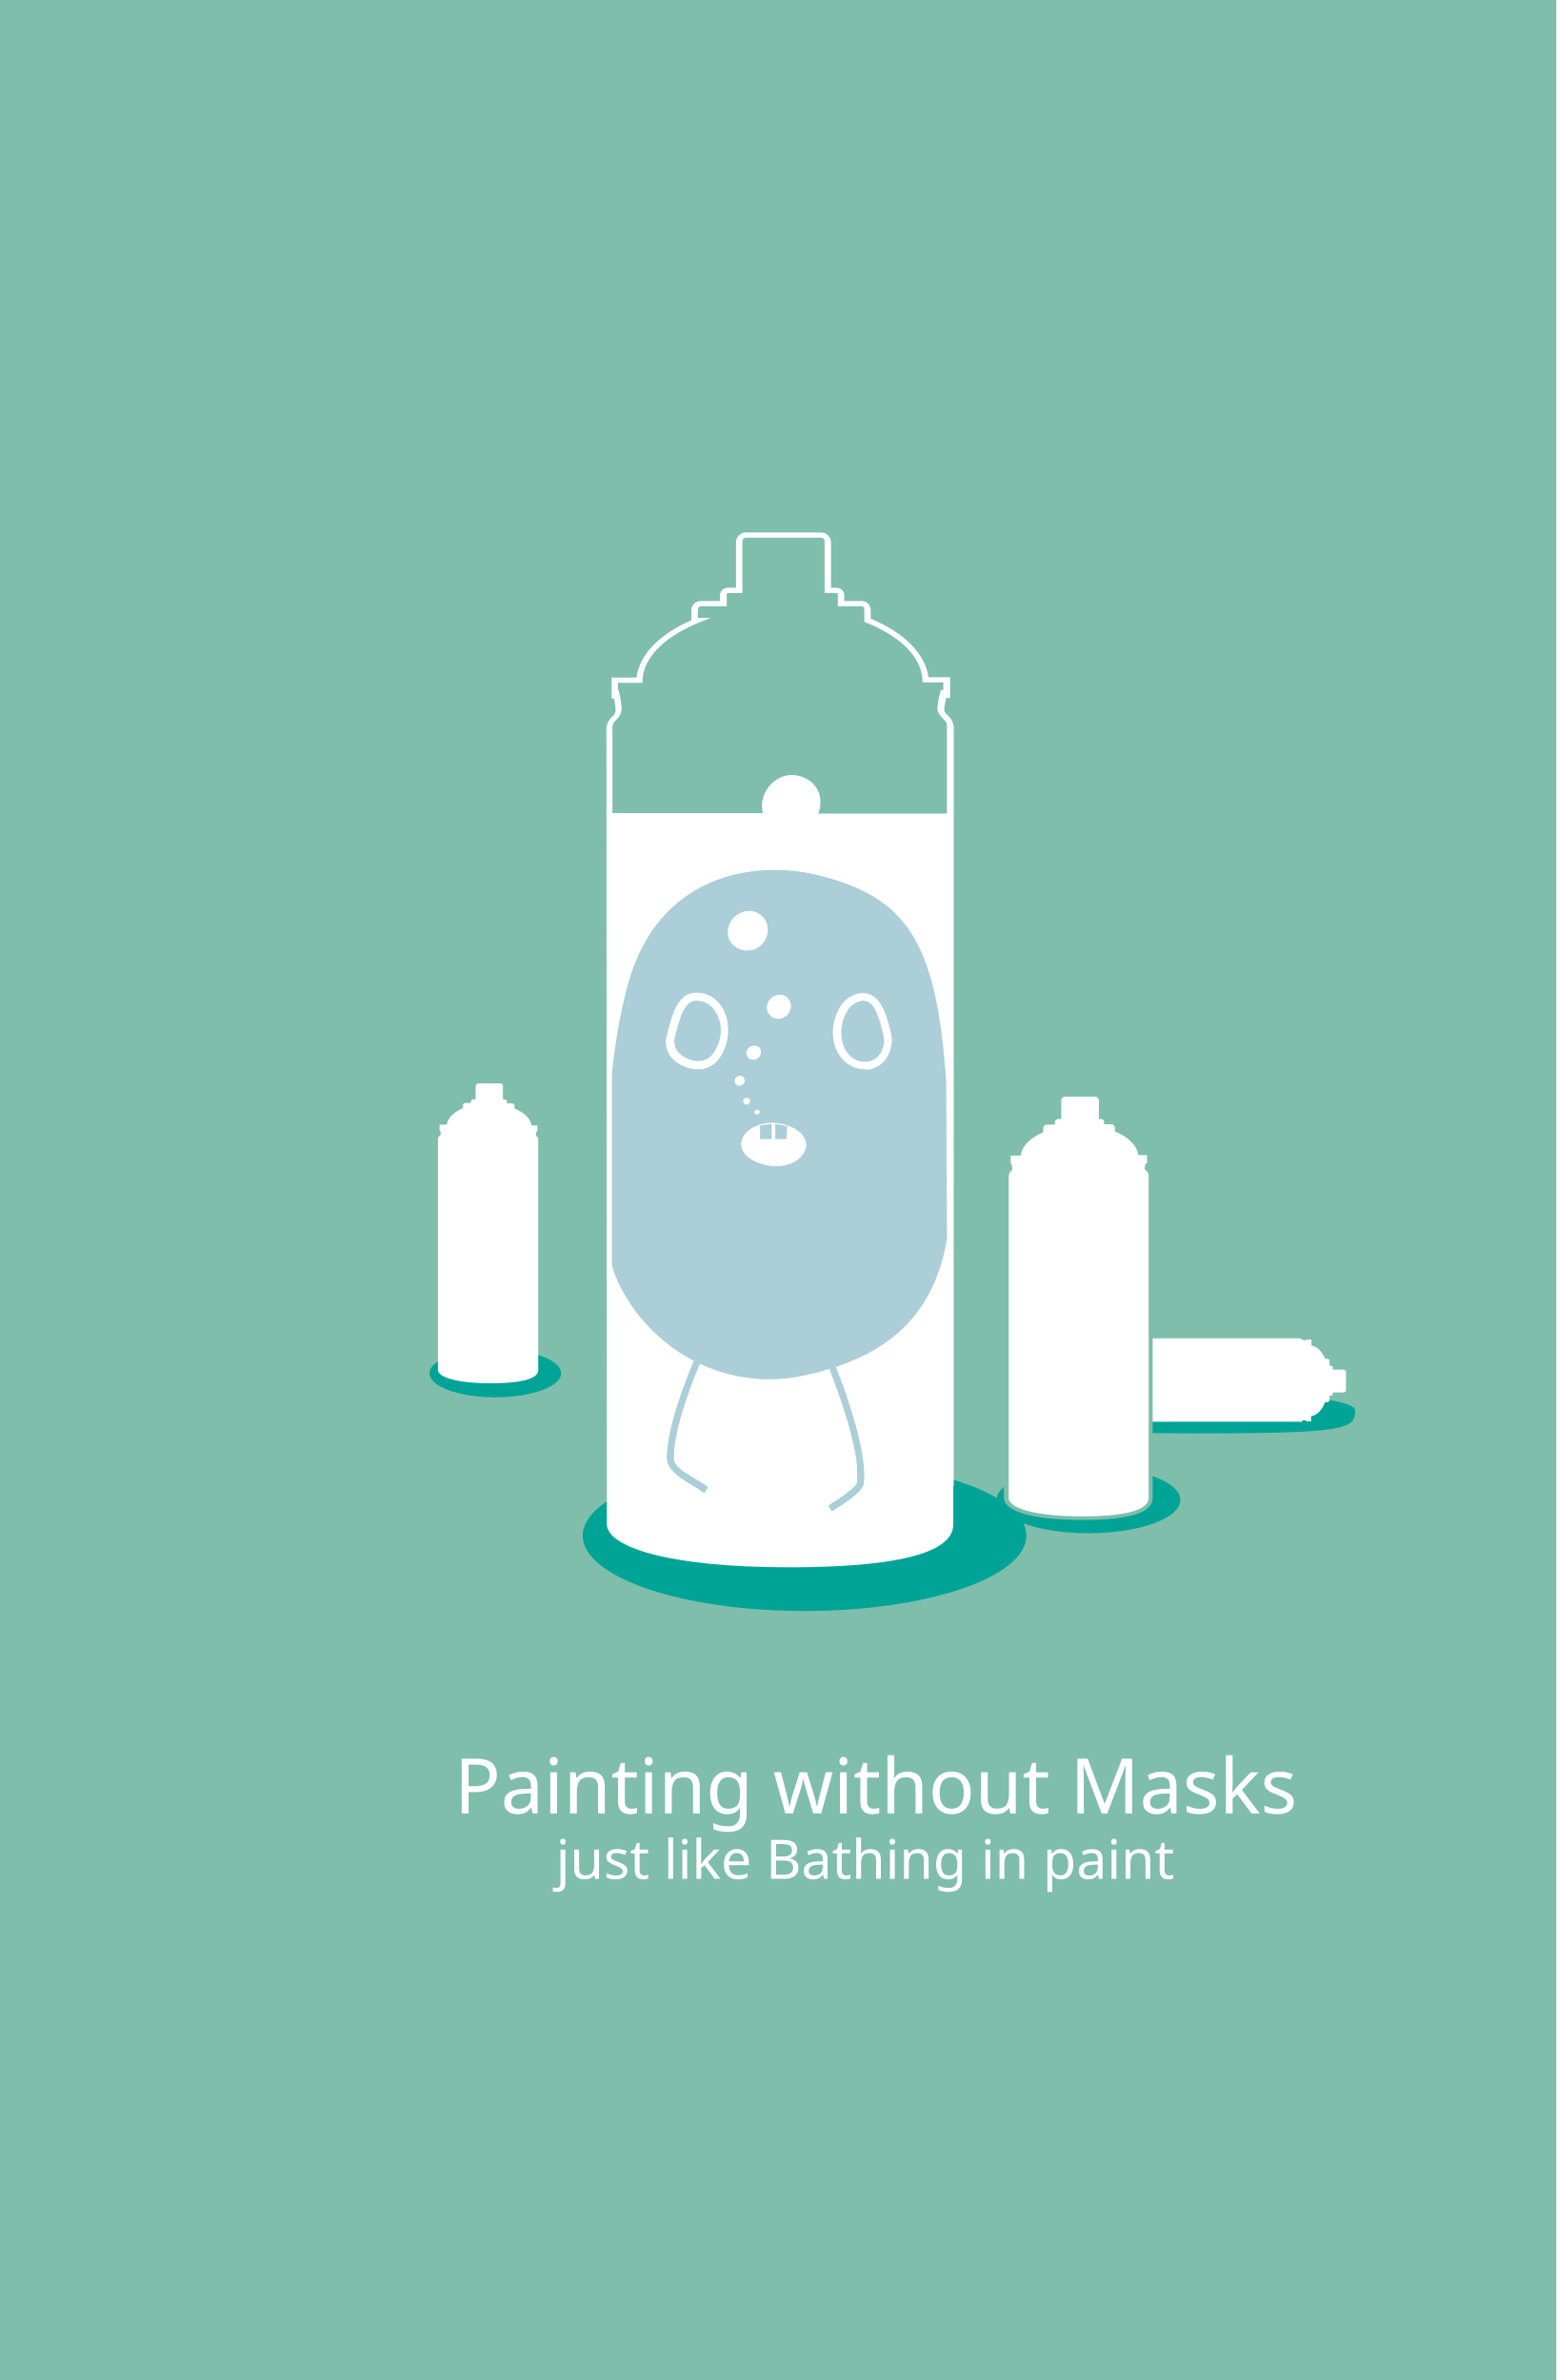
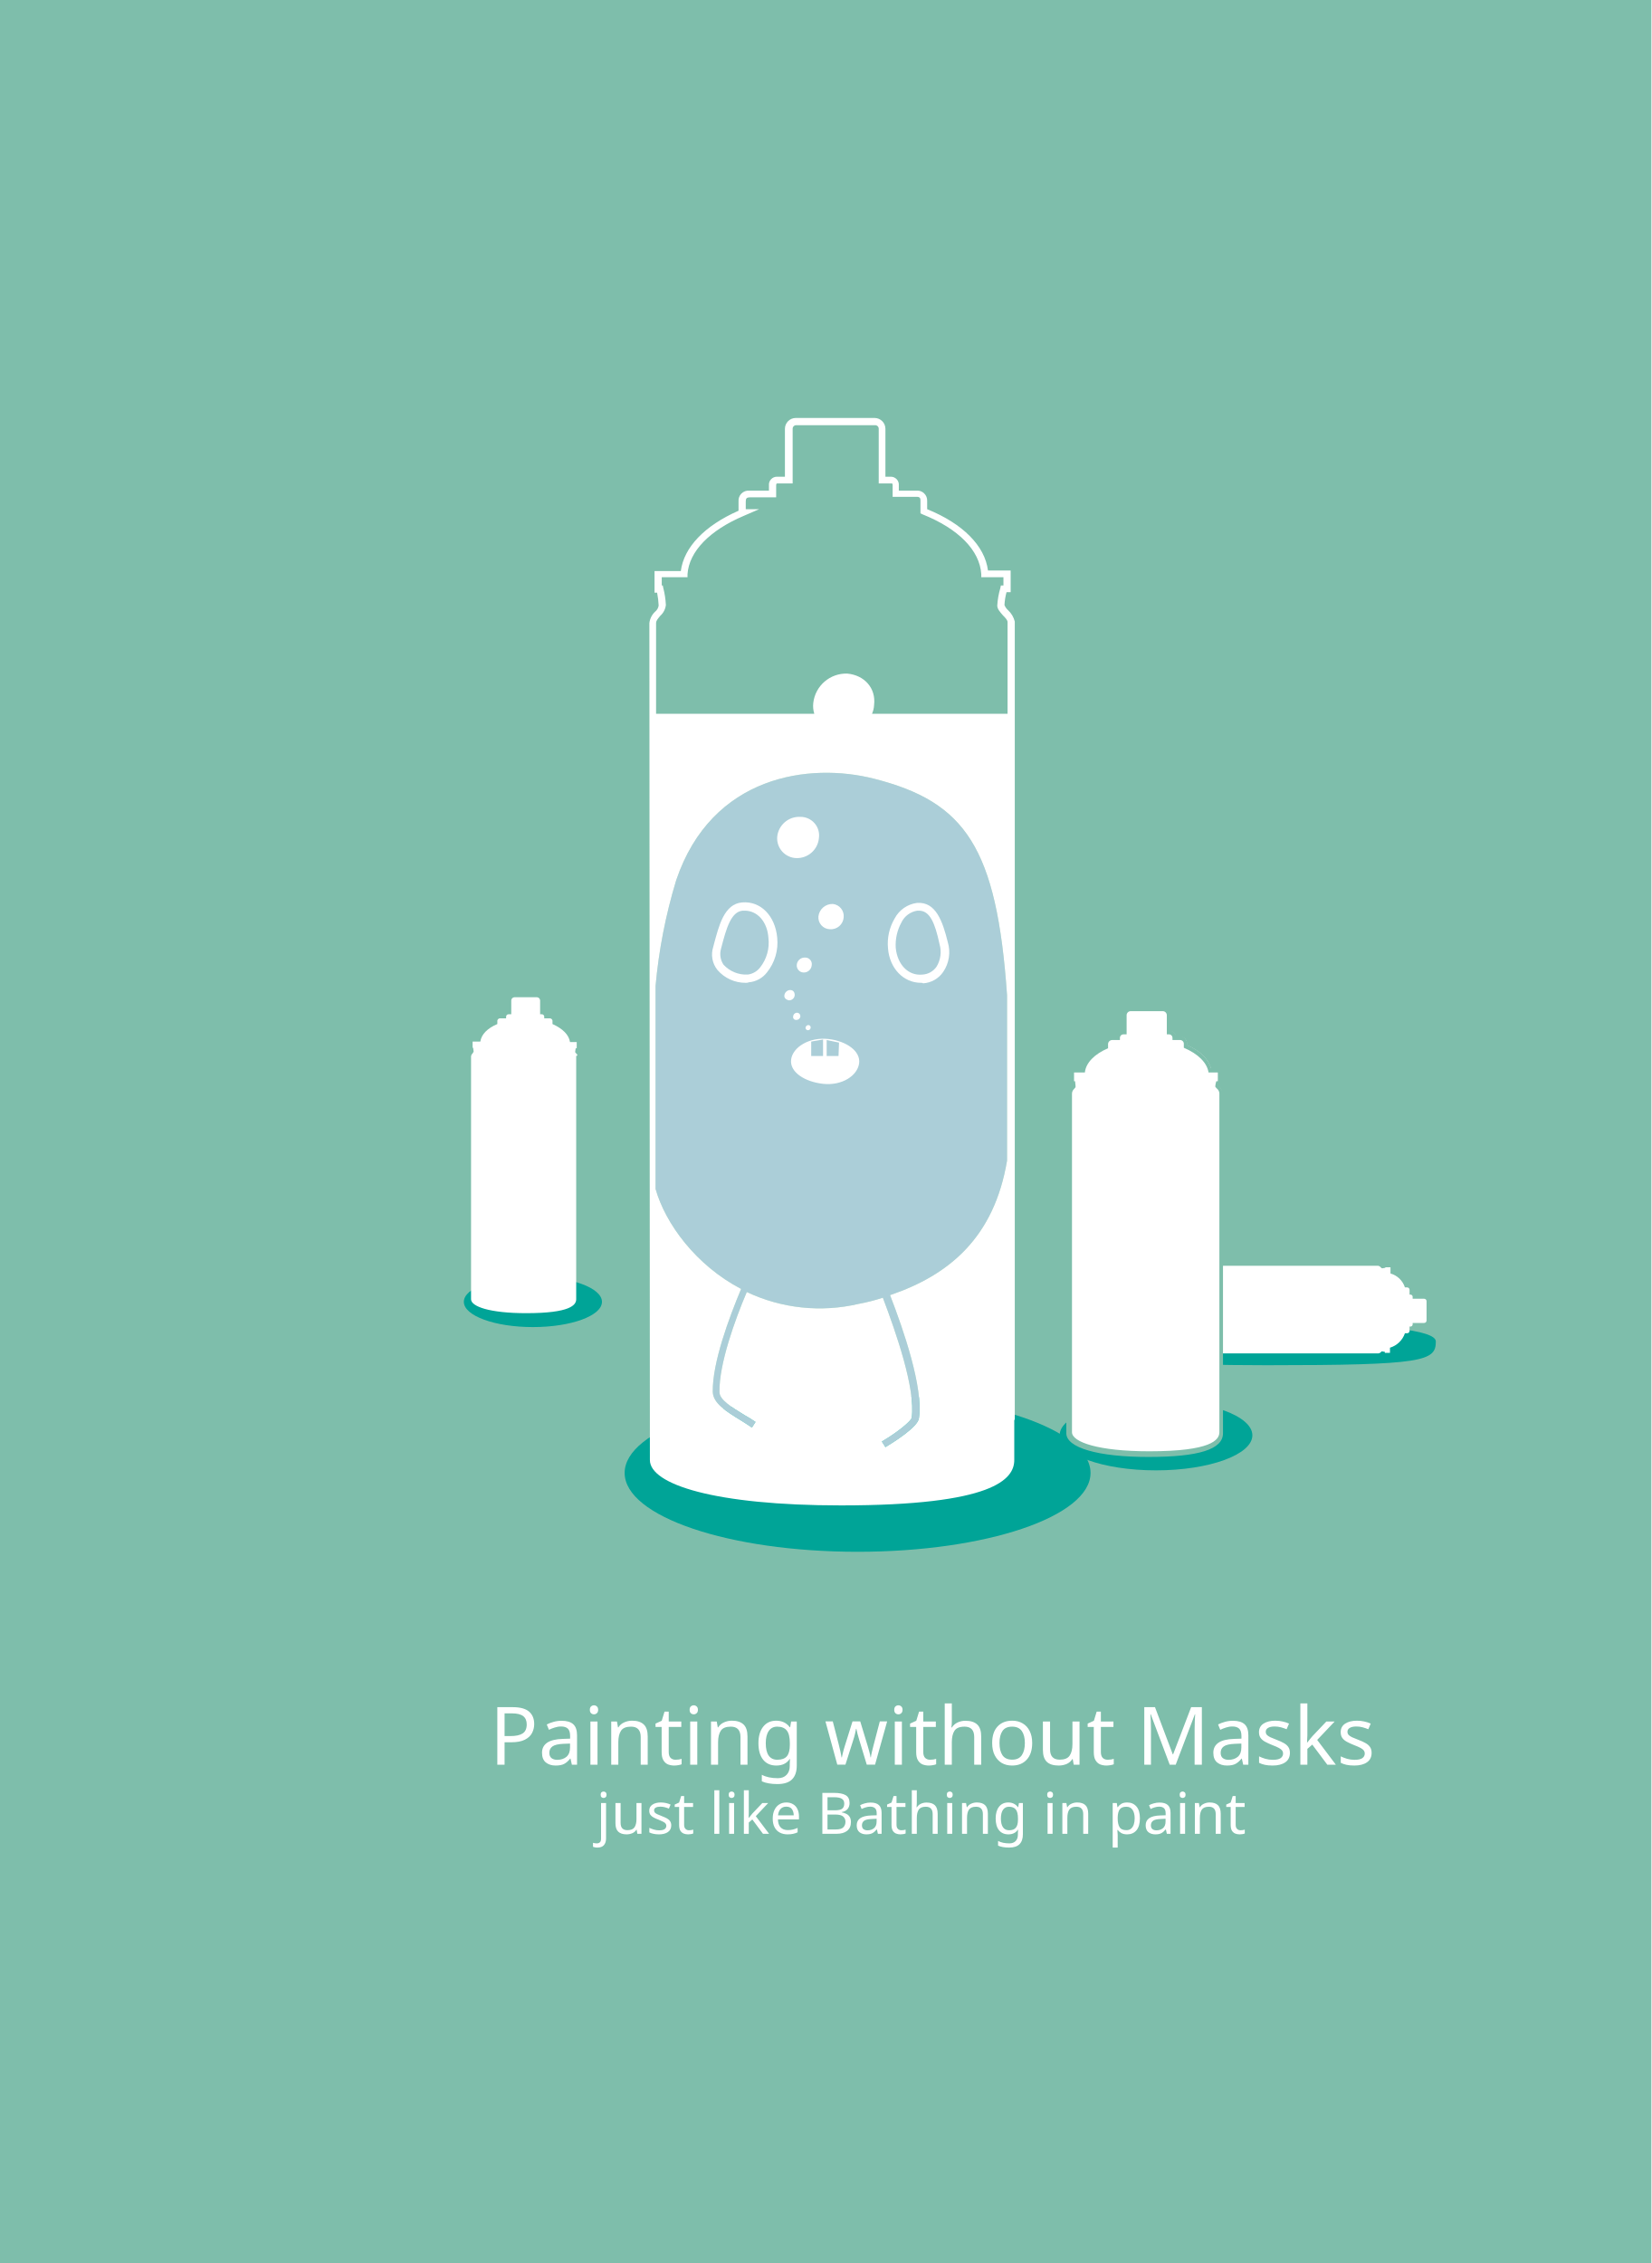
- <svg xmlns="http://www.w3.org/2000/svg" viewBox="0 0 388 593.6">
+ <svg xmlns="http://www.w3.org/2000/svg" viewBox="0 0 320.4 439.1">
  <defs>
    <style>
      .cls-1 {
        fill: #7ebeab;
      }

      .cls-2 {
        fill: #00a497;
      }

      .cls-3 {
        fill: #abced8;
      }

      .cls-4, .cls-5, .cls-6 {
        fill: #fff;
      }

      .cls-5 {
-         font-size: 19.14px;
+         font-size: 15.65px;
      }

      .cls-5, .cls-6 {
        font-family: BlackadderITC-Regular, Blackadder ITC;
      }

      .cls-6 {
-         font-size: 13.6px;
+         font-size: 11.12px;
      }
    </style>
  </defs>
-   <g id="_013" data-name="013" transform="translate(-736.418 -2420)">
-     <rect id="Rectangle_694" data-name="Rectangle 694" class="cls-1" width="388" height="593.6" transform="translate(736.418 2420)" />
-     <ellipse id="Ellipse_319" data-name="Ellipse 319" class="cls-2" cx="55.3" cy="18.8" rx="55.3" ry="18.8" transform="translate(881.718 2784.2)" />
-     <ellipse id="Ellipse_320" data-name="Ellipse 320" class="cls-2" cx="22.9" cy="8.3" rx="22.9" ry="8.3" transform="translate(984.918 2785.8)" />
-     <path id="Path_1744" data-name="Path 1744" class="cls-2" d="M807.4,2547.4c0,4.6-2.8,5.6-40.1,5.6-22.9,0-42.9-1-42.9-5.6s18.6-4.2,41.5-4.2C794.9,2543.1,807.4,2544.7,807.4,2547.4Z" transform="translate(266.918 224.5)" />
-     <path id="Path_1745" data-name="Path 1745" class="cls-3" d="M705.6,2504.5c-3.1,18.2-13.6,27.2-27.7,31.9,3.2,8.1,7.9,22,6.9,29.2-.3,2.1-6.1,5.7-7.9,6.8l-.8-1.4c3.8-2.3,7-4.8,7.1-5.6,1-6.8-3.8-20.5-6.9-28.5a52.9,52.9,0,0,1-5.7,1.5,40.34,40.34,0,0,1-26.6-2.8c-2.8,6.6-6.6,17.1-6.5,23.7,0,1.9,2.8,3.6,6,5.5.8.5,1.7,1,2.5,1.6l-.9,1.4c-.9-.6-1.7-1.1-2.5-1.6-3.8-2.3-6.7-4.1-6.8-6.9-.1-6.9,3.9-17.7,6.7-24.4-10.8-5.6-18-15.5-20.4-23.7v-48.1c1-9.2,2.6-18.1,4.9-25.1,8.5-25,31.7-28,46.9-24.1,21.6,5.5,29.1,16.3,31.5,51.4Z" transform="translate(266.918 224.5)" />
-     <g id="Group_1853" data-name="Group 1853" transform="translate(266.918 224.5)">
-       <g id="Group_1845" data-name="Group 1845">
-         <path id="Path_1746" data-name="Path 1746" class="cls-4" d="M685.1,2462.2c-4.2,0-7.5-3.5-7.9-8.2a12.239,12.239,0,0,1,1.6-7.1,7.181,7.181,0,0,1,5.3-3.7c4.5-.4,6.2,4.4,7.4,9.3a8.225,8.225,0,0,1-1.1,7.1,6.4,6.4,0,0,1-4.8,2.7C685.6,2462.2,685.3,2462.2,685.1,2462.2Zm-.4-17.1h-.3a5.112,5.112,0,0,0-3.8,2.8,10.224,10.224,0,0,0-1.3,6c.3,3.9,2.9,6.7,6.3,6.4a4.364,4.364,0,0,0,3.3-1.9,6.236,6.236,0,0,0,.7-5.4C688.4,2448,687.2,2445.1,684.7,2445.1Z" />
-       </g>
-       <g id="Group_1846" data-name="Group 1846">
-         <path id="Path_1747" data-name="Path 1747" class="cls-4" d="M658.9,2472.9a.669.669,0,0,1-.7.6.645.645,0,0,1-.6-.6c0-.3.4-.6.7-.6C658.7,2472.3,659,2472.5,658.9,2472.9Z" />
-       </g>
-       <g id="Group_1847" data-name="Group 1847">
-         <path id="Path_1748" data-name="Path 1748" class="cls-4" d="M656.5,2470.2c-.1.5-.5.9-.9.8a.875.875,0,0,1-.8-.9.847.847,0,0,1,1-.8A.808.808,0,0,1,656.5,2470.2Z" />
-       </g>
-       <g id="Group_1848" data-name="Group 1848">
-         <path id="Path_1749" data-name="Path 1749" class="cls-4" d="M655.2,2465.1a1.322,1.322,0,0,1-1.4,1.2,1.155,1.155,0,0,1-1.1-1.3,1.322,1.322,0,0,1,1.4-1.2A1.287,1.287,0,0,1,655.2,2465.1Z" />
-       </g>
+   <g id="_013" data-name="013" transform="translate(-774.088 -2285.97)">
+     <rect id="Rectangle_704" data-name="Rectangle 704" class="cls-1" width="320.4" height="439.1" transform="translate(774.089 2285.97)" />
+     <ellipse id="Ellipse_325" data-name="Ellipse 325" class="cls-2" cx="45.2" cy="15.3" rx="45.2" ry="15.3" transform="translate(895.289 2556.47)" />
+     <ellipse id="Ellipse_326" data-name="Ellipse 326" class="cls-2" cx="18.7" cy="6.8" rx="18.7" ry="6.8" transform="translate(979.689 2557.67)" />
+     <path id="Path_1738" data-name="Path 1738" class="cls-2" d="M661.8,1009.8c0,3.8-2.3,4.6-32.8,4.6-18.7,0-35.1-.8-35.1-4.6s15.2-3.5,33.9-3.5C651.7,1006.3,661.8,1007.6,661.8,1009.8Z" transform="translate(390.889 1536.47)" />
+     <path id="Path_1739" data-name="Path 1739" class="cls-3" d="M578.6,974.7c-2.5,14.9-11.2,22.2-22.7,26.1,2.6,6.7,6.5,18,5.6,23.9-.2,1.7-5,4.7-6.5,5.6l-.7-1.1c3.1-1.8,5.7-4,5.8-4.6.8-5.6-3.1-16.7-5.6-23.3a35.928,35.928,0,0,1-4.7,1.2,33.093,33.093,0,0,1-21.7-2.3c-2.3,5.4-5.4,14-5.3,19.4,0,1.5,2.3,2.9,4.9,4.5a23.921,23.921,0,0,1,2.1,1.3l-.7,1.1c-.7-.5-1.4-.9-2-1.3-3.1-1.9-5.5-3.4-5.6-5.6-.1-5.7,3.2-14.5,5.5-20-8.8-4.6-14.7-12.7-16.6-19.4V940.8a102.045,102.045,0,0,1,4-20.5c6.9-20.4,25.9-22.9,38.4-19.7,17.7,4.5,23.8,13.3,25.8,42Z" transform="translate(390.889 1536.47)" />
+     <g id="Group_1857" data-name="Group 1857" transform="translate(390.889 1536.47)">
      <g id="Group_1849" data-name="Group 1849">
-         <path id="Path_1750" data-name="Path 1750" class="cls-4" d="M659.2,2458.1a1.882,1.882,0,0,1-2,1.7,1.627,1.627,0,0,1-1.6-1.8,1.882,1.882,0,0,1,2-1.7A1.488,1.488,0,0,1,659.2,2458.1Z" />
+         <path id="Path_1740" data-name="Path 1740" class="cls-4" d="M561.9,940.2c-3.4,0-6.1-2.8-6.4-6.7a9.592,9.592,0,0,1,1.3-5.8,5.737,5.737,0,0,1,4.3-3c3.7-.3,5,3.6,6,7.6a6.8,6.8,0,0,1-.9,5.8,5.072,5.072,0,0,1-3.9,2.2C562.2,940.2,562.1,940.2,561.9,940.2Zm-.4-14h-.3a4.087,4.087,0,0,0-3.1,2.3,9.082,9.082,0,0,0-1.1,4.9c.3,3.2,2.4,5.5,5.2,5.2a3.551,3.551,0,0,0,2.7-1.5,5.452,5.452,0,0,0,.6-4.4C564.6,928.5,563.6,926.2,561.5,926.2Z" />
      </g>
      <g id="Group_1850" data-name="Group 1850">
-         <path id="Path_1751" data-name="Path 1751" class="cls-4" d="M666.7,2446.7a3.262,3.262,0,0,1-3.3,2.9,2.844,2.844,0,0,1-2.7-3.1,3.28,3.28,0,0,1,3.4-2.9A2.757,2.757,0,0,1,666.7,2446.7Z" />
+         <path id="Path_1741" data-name="Path 1741" class="cls-4" d="M540.5,948.9a.536.536,0,0,1-.5.5.472.472,0,0,1-.5-.5.56.56,0,0,1,.6-.5A.457.457,0,0,1,540.5,948.9Z" />
      </g>
      <g id="Group_1851" data-name="Group 1851">
-         <path id="Path_1752" data-name="Path 1752" class="cls-4" d="M660.9,2427.9a5.169,5.169,0,0,1-5.4,4.7c-2.7-.3-4.8-2.3-4.5-5.1a5.376,5.376,0,0,1,5.6-4.8A4.619,4.619,0,0,1,660.9,2427.9Z" />
+         <path id="Path_1742" data-name="Path 1742" class="cls-4" d="M538.5,946.7a.773.773,0,0,1-.8.7.563.563,0,0,1-.6-.7.773.773,0,0,1,.8-.7A.669.669,0,0,1,538.5,946.7Z" />
      </g>
      <g id="Group_1852" data-name="Group 1852">
-         <path id="Path_1753" data-name="Path 1753" class="cls-4" d="M643.6,2462.2a8.926,8.926,0,0,1-6.8-3.1,5.945,5.945,0,0,1-1-5.5l.1-.5c1.2-4.5,2.5-9.7,6.8-10,4.4-.3,7.9,3.2,8.3,8.3a11.973,11.973,0,0,1-2.4,8.4,6.73,6.73,0,0,1-4.3,2.4Zm-.3-17.1h-.4c-2.9.2-3.9,4.4-5,8.5l-.1.5a4,4,0,0,0,.7,3.7,6.815,6.815,0,0,0,5.7,2.3,4.467,4.467,0,0,0,3-1.7,9.943,9.943,0,0,0,2-6.9C648.7,2447.8,646.3,2445.1,643.3,2445.1Z" />
+         <path id="Path_1743" data-name="Path 1743" class="cls-4" d="M537.4,942.6a1.09,1.09,0,0,1-1.1,1c-.6-.1-1-.5-.9-1a1.164,1.164,0,0,1,1.1-1C537.1,941.6,537.4,942,537.4,942.6Z" />
      </g>
-       <path id="Path_1754" data-name="Path 1754" class="cls-4" d="M705.8,2373.9a3.64,3.64,0,0,1-.9-1.2,19.822,19.822,0,0,1,.5-3.1h1v-5.2H701c-.8-5.8-6-11.1-14.4-14.6v-2a2.285,2.285,0,0,0-2.5-2.4H680v-1.3a1.89,1.89,0,0,0-2-2h-1.3v-11.3a2.476,2.476,0,0,0-2.5-2.5H655.5a2.476,2.476,0,0,0-2.5,2.5v11.3h-2a1.918,1.918,0,0,0-2,2.1v1.2h-4.6a2.341,2.341,0,0,0-2.5,2.6v2.2c-8,3.5-13,8.6-13.7,14.3H622v5.2h.6a14.56,14.56,0,0,1,.4,3.1,2.432,2.432,0,0,1-.9,1.5,4.179,4.179,0,0,0-1.4,2.7l.1,198.6c0,5.7,15.2,10.8,45.3,10.8,36.1,0,41.1-6.3,41.1-10.8v-9.5h.1V2376.7A4.534,4.534,0,0,0,705.8,2373.9Zm-.2,130.6c-3.1,18.2-13.6,27.2-27.7,31.9,3.2,8.1,7.9,22,6.9,29.2-.3,2.1-6.1,5.7-7.9,6.8l-.8-1.4c3.8-2.3,7-4.8,7.1-5.6,1-6.8-3.8-20.5-6.9-28.5a52.9,52.9,0,0,1-5.7,1.5,40.34,40.34,0,0,1-26.6-2.8c-2.8,6.6-6.6,17.1-6.5,23.7,0,1.9,2.8,3.6,6,5.5.8.5,1.7,1,2.5,1.6l-.9,1.4c-.9-.6-1.7-1.1-2.5-1.6-3.8-2.3-6.7-4.1-6.8-6.9-.1-6.9,3.9-17.7,6.7-24.4-10.8-5.6-18-15.5-20.4-23.7v-48.1c1-9.2,2.6-18.1,4.9-25.1,8.5-25,31.7-28,46.9-24.1,21.6,5.5,29.1,16.3,31.5,51.4Zm0-106.1H673.5a4.99,4.99,0,0,0,.5-2.1c.5-4-2.4-7-6.4-7.5-4-.4-7.7,3-8.1,7a6.884,6.884,0,0,0,.2,2.5H622.2v-21.6a2.573,2.573,0,0,1,1-1.7,4.069,4.069,0,0,0,1.3-2.6,22.732,22.732,0,0,0-.6-4.1l-.1-.6h-.2v-1.9h6.1v-.8c.3-5.4,5.2-10.4,13.3-13.9l3.7-1.5h-3.2v-1.9c0-.7.3-1,.9-1h6.3v-2.8c0-.5.1-.5.4-.5h3.5v-12.9a.9.9,0,0,1,.9-.9h18.7a.9.9,0,0,1,.9.9v12.9H678c.2,0,.4,0,.4.4v2.9h5.7c.7,0,.9.3.9.8v3.1l.5.2c8.5,3.4,13.6,8.5,14,14.1v.8h5.2v1.9h-.6l-.2.6a22.545,22.545,0,0,0-.7,4.1,3.861,3.861,0,0,0,1.3,2.3c.5.5,1.1,1.1,1.1,1.6Z" />
-       <path id="Path_1755" data-name="Path 1755" class="cls-4" d="M663.1,2475.6c-4.5-.5-8.5,2-8.8,4.9-.3,3,3.2,5.3,7.6,5.8,4.5.5,8.2-1.9,8.6-4.8C670.8,2478.5,667.5,2476.1,663.1,2475.6Zm-1.2,4H659v-3.4l2.9-.4Zm3.7,0h-2.8v-3.8l3,.6Z" />
+       <g id="Group_1853" data-name="Group 1853">
+         <path id="Path_1744" data-name="Path 1744" class="cls-4" d="M540.7,936.8a1.537,1.537,0,0,1-1.6,1.4,1.367,1.367,0,0,1-1.3-1.5,1.537,1.537,0,0,1,1.6-1.4A1.272,1.272,0,0,1,540.7,936.8Z" />
+       </g>
+       <g id="Group_1854" data-name="Group 1854">
+         <path id="Path_1745" data-name="Path 1745" class="cls-4" d="M546.9,927.5a2.485,2.485,0,0,1-2.7,2.3,2.286,2.286,0,0,1-2.2-2.5,2.732,2.732,0,0,1,2.8-2.4A2.366,2.366,0,0,1,546.9,927.5Z" />
+       </g>
+       <g id="Group_1855" data-name="Group 1855">
+         <path id="Path_1746" data-name="Path 1746" class="cls-4" d="M542.1,912.1a4.275,4.275,0,0,1-4.4,3.9,3.841,3.841,0,0,1-3.7-4.1,4.294,4.294,0,0,1,4.5-3.9A3.6,3.6,0,0,1,542.1,912.1Z" />
+       </g>
+       <g id="Group_1856" data-name="Group 1856">
+         <path id="Path_1747" data-name="Path 1747" class="cls-4" d="M527.9,940.2a7.163,7.163,0,0,1-5.5-2.5,4.79,4.79,0,0,1-.8-4.5l.1-.4c1-3.7,2-7.9,5.5-8.2,3.6-.3,6.4,2.6,6.8,6.8a9.225,9.225,0,0,1-2,6.8,4.961,4.961,0,0,1-3.5,1.9A1.268,1.268,0,0,1,527.9,940.2Zm-.2-14h-.4c-2.3.2-3.2,3.6-4.1,7l-.1.4a3.682,3.682,0,0,0,.5,3.1,5.967,5.967,0,0,0,4.7,1.9,3.626,3.626,0,0,0,2.4-1.4,7.746,7.746,0,0,0,1.6-5.7C532.1,928.4,530.2,926.2,527.7,926.2Z" />
+       </g>
+       <path id="Path_1748" data-name="Path 1748" class="cls-4" d="M578.8,867.9a2.609,2.609,0,0,1-.7-1,11.776,11.776,0,0,1,.4-2.5h.8v-4.2h-4.4c-.6-4.8-4.9-9.1-11.8-11.9v-1.6a1.918,1.918,0,0,0-2.1-2h-3.4v-1A1.55,1.55,0,0,0,556,842h-1v-9.3a2.112,2.112,0,0,0-2.1-2.1H537.6a2.112,2.112,0,0,0-2.1,2.1V842H534a1.55,1.55,0,0,0-1.6,1.7v1h-3.8a1.944,1.944,0,0,0-2.1,2.1v1.8c-6.6,2.9-10.6,7.1-11.2,11.7h-5.1v4.2h.5a17.135,17.135,0,0,1,.3,2.5,1.906,1.906,0,0,1-.7,1.2,3.577,3.577,0,0,0-1.1,2.2l.1,162.4c0,4.7,12.5,8.8,37.1,8.8,29.6,0,33.6-5.1,33.6-8.8V1025h.1V870.1A4.472,4.472,0,0,0,578.8,867.9Zm-.2,106.8c-2.5,14.9-11.2,22.2-22.7,26.1,2.6,6.7,6.5,18,5.6,23.9-.2,1.7-5,4.7-6.5,5.6l-.7-1.1c3.1-1.8,5.7-4,5.8-4.6.8-5.6-3.1-16.7-5.6-23.3a35.928,35.928,0,0,1-4.7,1.2,33.093,33.093,0,0,1-21.7-2.3c-2.3,5.4-5.4,14-5.3,19.4,0,1.5,2.3,2.9,4.9,4.5a23.921,23.921,0,0,1,2.1,1.3l-.7,1.1c-.7-.5-1.4-.9-2-1.3-3.1-1.9-5.5-3.4-5.6-5.6-.1-5.7,3.2-14.5,5.5-20-8.8-4.6-14.7-12.7-16.6-19.4V940.8a102.045,102.045,0,0,1,4-20.5c6.9-20.4,25.9-22.9,38.4-19.7,17.7,4.5,23.8,13.3,25.8,42Zm.1-86.7H552.4a4.711,4.711,0,0,0,.4-1.7c.4-3.3-1.9-5.8-5.2-6.1a6.43,6.43,0,0,0-6.6,5.7,5.022,5.022,0,0,0,.2,2.1H510.5V870.4c0-.5.4-.9.8-1.4a3.327,3.327,0,0,0,1.1-2.1,16.04,16.04,0,0,0-.5-3.3l-.1-.5h-.2v-1.6h5v-.6c.3-4.4,4.3-8.5,10.9-11.3l3-1.3h-2.6v-1.5c0-.6.2-.8.8-.8h5.1v-2.3c0-.4.1-.4.3-.4H537V832.7a.684.684,0,0,1,.7-.7H553a.684.684,0,0,1,.7.7v10.6h2.4c.2,0,.3,0,.3.3v2.3h4.7c.6,0,.7.3.7.7v2.5l.4.2c7,2.8,11.1,7,11.4,11.6v.6h4.3v1.6h-.5l-.1.5a15.086,15.086,0,0,0-.6,3.4c0,.7.6,1.3,1.1,1.9.4.4.9.9.9,1.3Z" />
+       <path id="Path_1749" data-name="Path 1749" class="cls-4" d="M543.9,951.1c-3.7-.4-6.9,1.6-7.2,4s2.6,4.3,6.2,4.7c3.7.4,6.7-1.6,7-4C550.2,953.5,547.5,951.5,543.9,951.1Zm-1,3.3h-2.3v-2.8l2.3-.4Zm3,0h-2.3v-3.1l2.4.5Z" />
    </g>
-     <ellipse id="Ellipse_321" data-name="Ellipse 321" class="cls-2" cx="16.4" cy="6" rx="16.4" ry="6" transform="translate(843.518 2756.5)" />
-     <path id="Path_1756" data-name="Path 1756" class="cls-4" d="M603.4,2479c-.1-.1-.3-.3-.3-.4,0-.2.1-.6.1-.9h.3v-1.5H602c-.2-1.7-1.7-3.2-4.2-4.2v-.6a.684.684,0,0,0-.7-.7h-1.2v-.4a.53.53,0,0,0-.6-.6h-.4v-3.3a.684.684,0,0,0-.7-.7h-5.4a.684.684,0,0,0-.7.7v3.3h-.6a.576.576,0,0,0-.6.6v.3h-1.3a.632.632,0,0,0-.7.7v.6c-2.3,1-3.8,2.5-4,4.1h-1.8v1.5h.2c0,.2.1.6.1.9a.535.535,0,0,1-.3.4,1.039,1.039,0,0,0-.4.8v57.6c0,1.7,4.4,3.3,13.1,3.3,10.5,0,11.9-2,11.9-3.3v-2.8h0v-54.9C603.8,2479.5,603.6,2479.2,603.4,2479Z" transform="translate(266.918 224.5)" />
-     <path id="Path_1757" data-name="Path 1757" class="cls-4" d="M794.2,2549.9c.1-.1.2-.2.3-.2.2,0,.5.1.7.1v.2h1.2v-1.3c1.4-.2,2.7-1.4,3.5-3.5h.5a.53.53,0,0,0,.6-.6v-1h.3a.472.472,0,0,0,.5-.5v-.3h2.7a.645.645,0,0,0,.6-.6v-4.5a.645.645,0,0,0-.6-.6h-2.7v-.5a.472.472,0,0,0-.5-.5H801V2535a.53.53,0,0,0-.6-.6h-.5c-.8-1.9-2.1-3.1-3.4-3.3v-1.5h-1.2v.1c-.2,0-.5.1-.7.1-.1,0-.2-.1-.4-.2a.908.908,0,0,0-.7-.3H745.9c-1.4,0-2.7,3.7-2.7,10.9,0,8.7,1.6,9.9,2.7,9.9h47.7C793.8,2550.3,794,2550.1,794.2,2549.9Z" transform="translate(266.918 224.5)" />
-     <g id="Group_1854" data-name="Group 1854" transform="translate(266.918 224.5)">
-       <path id="Path_1758" data-name="Path 1758" class="cls-4" d="M739.2,2574c-11.5,0-18.9-2-18.9-5.1v-80.3a2.356,2.356,0,0,1,.7-1.5c.1-.1.2-.2.2-.3a1.953,1.953,0,0,0-.1-.7h-.3V2483h2.6c.5-2.2,2.4-4.2,5.5-5.6v-.5a1.522,1.522,0,0,1,1.6-1.6h1.3a1.26,1.26,0,0,1,1.3-1.3h.2v-4a1.58,1.58,0,0,1,1.6-1.6h7.6a1.5,1.5,0,0,1,1.5,1.6v4a1.208,1.208,0,0,1,1.3,1.3h1.1a1.417,1.417,0,0,1,1.5,1.5v.5c3.2,1.4,5.2,3.4,5.7,5.7h2.2v3.1h-.5a3.54,3.54,0,0,1-.1.6c.1.1.1.2.2.2a2.443,2.443,0,0,1,.8,1.5v77.1h0v3.3C756.4,2572.3,750.8,2574,739.2,2574Z" />
-       <path id="Path_1759" data-name="Path 1759" class="cls-1" d="M742.5,2469a1,1,0,0,1,1,1v4.6h.5a.736.736,0,0,1,.8.8v.5h1.7a.945.945,0,0,1,1,1v.8c3.4,1.4,5.5,3.5,5.8,5.9h2.2v2.1h-.4a6.883,6.883,0,0,0-.2,1.3c0,.1.2.3.4.5a1.738,1.738,0,0,1,.6,1.1v76.6h0v3.9c0,1.8-2,4.6-16.6,4.6-12.2,0-18.3-2.2-18.3-4.6v-80.3a1.881,1.881,0,0,1,.5-1.1c.2-.2.4-.4.4-.6a5.853,5.853,0,0,0-.2-1.3h-.2v-2.1H724c.3-2.3,2.3-4.4,5.6-5.8v-.9a.945.945,0,0,1,1-1h1.9v-.5a.817.817,0,0,1,.8-.9h.8V2470a1,1,0,0,1,1-1h7.4m0-1.1H735a2.112,2.112,0,0,0-2.1,2.1v3.5a1.829,1.829,0,0,0-1.5,1.3h-.9a2.051,2.051,0,0,0-2.1,2.1v.2c-2.8,1.4-4.7,3.3-5.3,5.4h-2.8v4.3h.4l-.1.1a2.534,2.534,0,0,0-.8,1.8V2569c0,3.5,7.4,5.6,19.4,5.6,12.1,0,17.7-1.8,17.7-5.6v-80.5a2.606,2.606,0,0,0-.9-1.8h.5v-4.3h-2.4c-.7-2.2-2.6-4.1-5.6-5.5v-.1a2.051,2.051,0,0,0-2.1-2.1h-.7a1.951,1.951,0,0,0-1.2-1.3v-3.6a1.865,1.865,0,0,0-2-1.9Z" />
+     <ellipse id="Ellipse_327" data-name="Ellipse 327" class="cls-2" cx="13.4" cy="4.9" rx="13.4" ry="4.9" transform="translate(864.089 2533.67)" />
+     <path id="Path_1750" data-name="Path 1750" class="cls-4" d="M495,953.9c-.1-.1-.2-.2-.2-.3,0-.2.1-.5.1-.7h.2v-1.2h-1.3c-.2-1.4-1.4-2.6-3.4-3.5v-.5a.53.53,0,0,0-.6-.6h-1v-.3a.472.472,0,0,0-.5-.5H488v-2.7a.645.645,0,0,0-.6-.6H483a.645.645,0,0,0-.6.6v2.7h-.5a.472.472,0,0,0-.5.5v.3h-1.1a.53.53,0,0,0-.6.6v.5c-1.9.8-3.1,2-3.3,3.4h-1.5v1.2h.1c0,.2.1.5.1.7,0,.1-.1.2-.2.4a.864.864,0,0,0-.3.6v47.1c0,1.4,3.6,2.7,10.7,2.7,8.6,0,9.7-1.6,9.7-2.7v-2.3h0V954.4C495.4,954.3,495.2,954.1,495,953.9Z" transform="translate(390.889 1536.47)" />
+     <path id="Path_1751" data-name="Path 1751" class="cls-4" d="M651.1,1011.9l.2-.2c.1,0,.4.1.6.1v.2h1v-1a4.4,4.4,0,0,0,2.9-2.8h.4a.472.472,0,0,0,.5-.5v-.8h.2a.43.43,0,0,0,.4-.4v-.3h2.2a.472.472,0,0,0,.5-.5V1002a.472.472,0,0,0-.5-.5h-2.2v-.4a.43.43,0,0,0-.4-.4h-.2v-.9a.472.472,0,0,0-.5-.5h-.4a4.1,4.1,0,0,0-2.8-2.7v-1.2h-1v.1c-.2,0-.4.1-.6.1-.1,0-.2-.1-.3-.2a.85.85,0,0,0-.5-.3H611.7c-1.1,0-2.2,3-2.2,8.9,0,7.1,1.3,8.1,2.2,8.1h39A.757.757,0,0,0,651.1,1011.9Z" transform="translate(390.889 1536.47)" />
+     <g id="Group_1858" data-name="Group 1858" transform="translate(390.889 1536.47)">
+       <path id="Path_1752" data-name="Path 1752" class="cls-4" d="M606.1,1031.5c-9.4,0-15.4-1.6-15.4-4.2V961.6a1.559,1.559,0,0,1,.6-1.2l.2-.2a1.486,1.486,0,0,0-.1-.6h-.3V957h2.1c.4-1.8,2-3.4,4.5-4.6V952a1.208,1.208,0,0,1,1.3-1.3h1.1a1.11,1.11,0,0,1,1.1-1.1h.2v-3.3a1.324,1.324,0,0,1,1.3-1.3h6.2a1.324,1.324,0,0,1,1.3,1.3v3.3a1.049,1.049,0,0,1,1.1,1.1h.9a1.24,1.24,0,0,1,1.3,1.2v.4c2.6,1.1,4.3,2.8,4.7,4.7H620v2.6h-.4a4.33,4.33,0,0,1-.1.5c0,.1.1.1.2.2a1.743,1.743,0,0,1,.6,1.2v63h0v2.7C620.2,1030.2,615.6,1031.5,606.1,1031.5Z" />
+       <path id="Path_1753" data-name="Path 1753" class="cls-1" d="M608.8,945.7a.789.789,0,0,1,.8.8v3.7h.4a.684.684,0,0,1,.7.7v.4h1.4a.736.736,0,0,1,.8.8v.7c2.8,1.2,4.5,2.9,4.8,4.8h1.8v1.7h-.3a4.4,4.4,0,0,0-.2,1c0,.1.2.3.3.4a1.346,1.346,0,0,1,.5.9v62.6h0v3.2c0,1.5-1.6,3.7-13.6,3.7-9.9,0-15-1.8-15-3.7V961.7a1.268,1.268,0,0,1,.4-.9c.2-.2.3-.3.3-.5,0-.3-.1-.8-.1-1h-.2v-1.7h2.1c.2-1.9,1.9-3.6,4.5-4.7v-.7a.817.817,0,0,1,.8-.9h1.5v-.4a.684.684,0,0,1,.7-.7h.6v-3.7a.789.789,0,0,1,.8-.8h6.2m0-.9h-6.2a1.752,1.752,0,0,0-1.7,1.7v2.9a1.383,1.383,0,0,0-1.2,1.1H599a1.628,1.628,0,0,0-1.7,1.7v.2a8.177,8.177,0,0,0-4.4,4.4h-2.3v3.5h.3l-.1.1a2.132,2.132,0,0,0-.7,1.5v65.7c0,2.8,6.1,4.6,15.9,4.6,9.9,0,14.5-1.5,14.5-4.6V961.8a2.356,2.356,0,0,0-.7-1.5h.4v-3.5h-2c-.5-1.8-2.1-3.4-4.6-4.5v-.1a1.628,1.628,0,0,0-1.7-1.7h-.5a1.285,1.285,0,0,0-1-1v-2.9a1.579,1.579,0,0,0-1.6-1.8Z" />
    </g>
-     <g id="Group" transform="translate(266.918 224.5)">
-       <text id="Painting_without_Masks" data-name="Painting without Masks" class="cls-5" transform="translate(582.761 2647.801)">
+     <g id="Group" transform="translate(390.889 1536.47)">
+       <text id="Painting_without_Masks" data-name="Painting without Masks" class="cls-5" transform="translate(478.181 1091.92)">
        <tspan x="0" y="0">Painting without Masks</tspan>
      </text>
-       <text id="_just_like_Bathing_in_paint" data-name=" just like Bathing in paint" class="cls-6" transform="translate(604.561 2664.101)">
+       <text id="_just_like_Bathing_in_paint" data-name=" just like Bathing in paint" class="cls-6" transform="translate(495.981 1105.32)">
        <tspan x="0" y="0" xml:space="preserve"> just like Bathing in paint</tspan>
      </text>
    </g>
  </g>
</svg>
